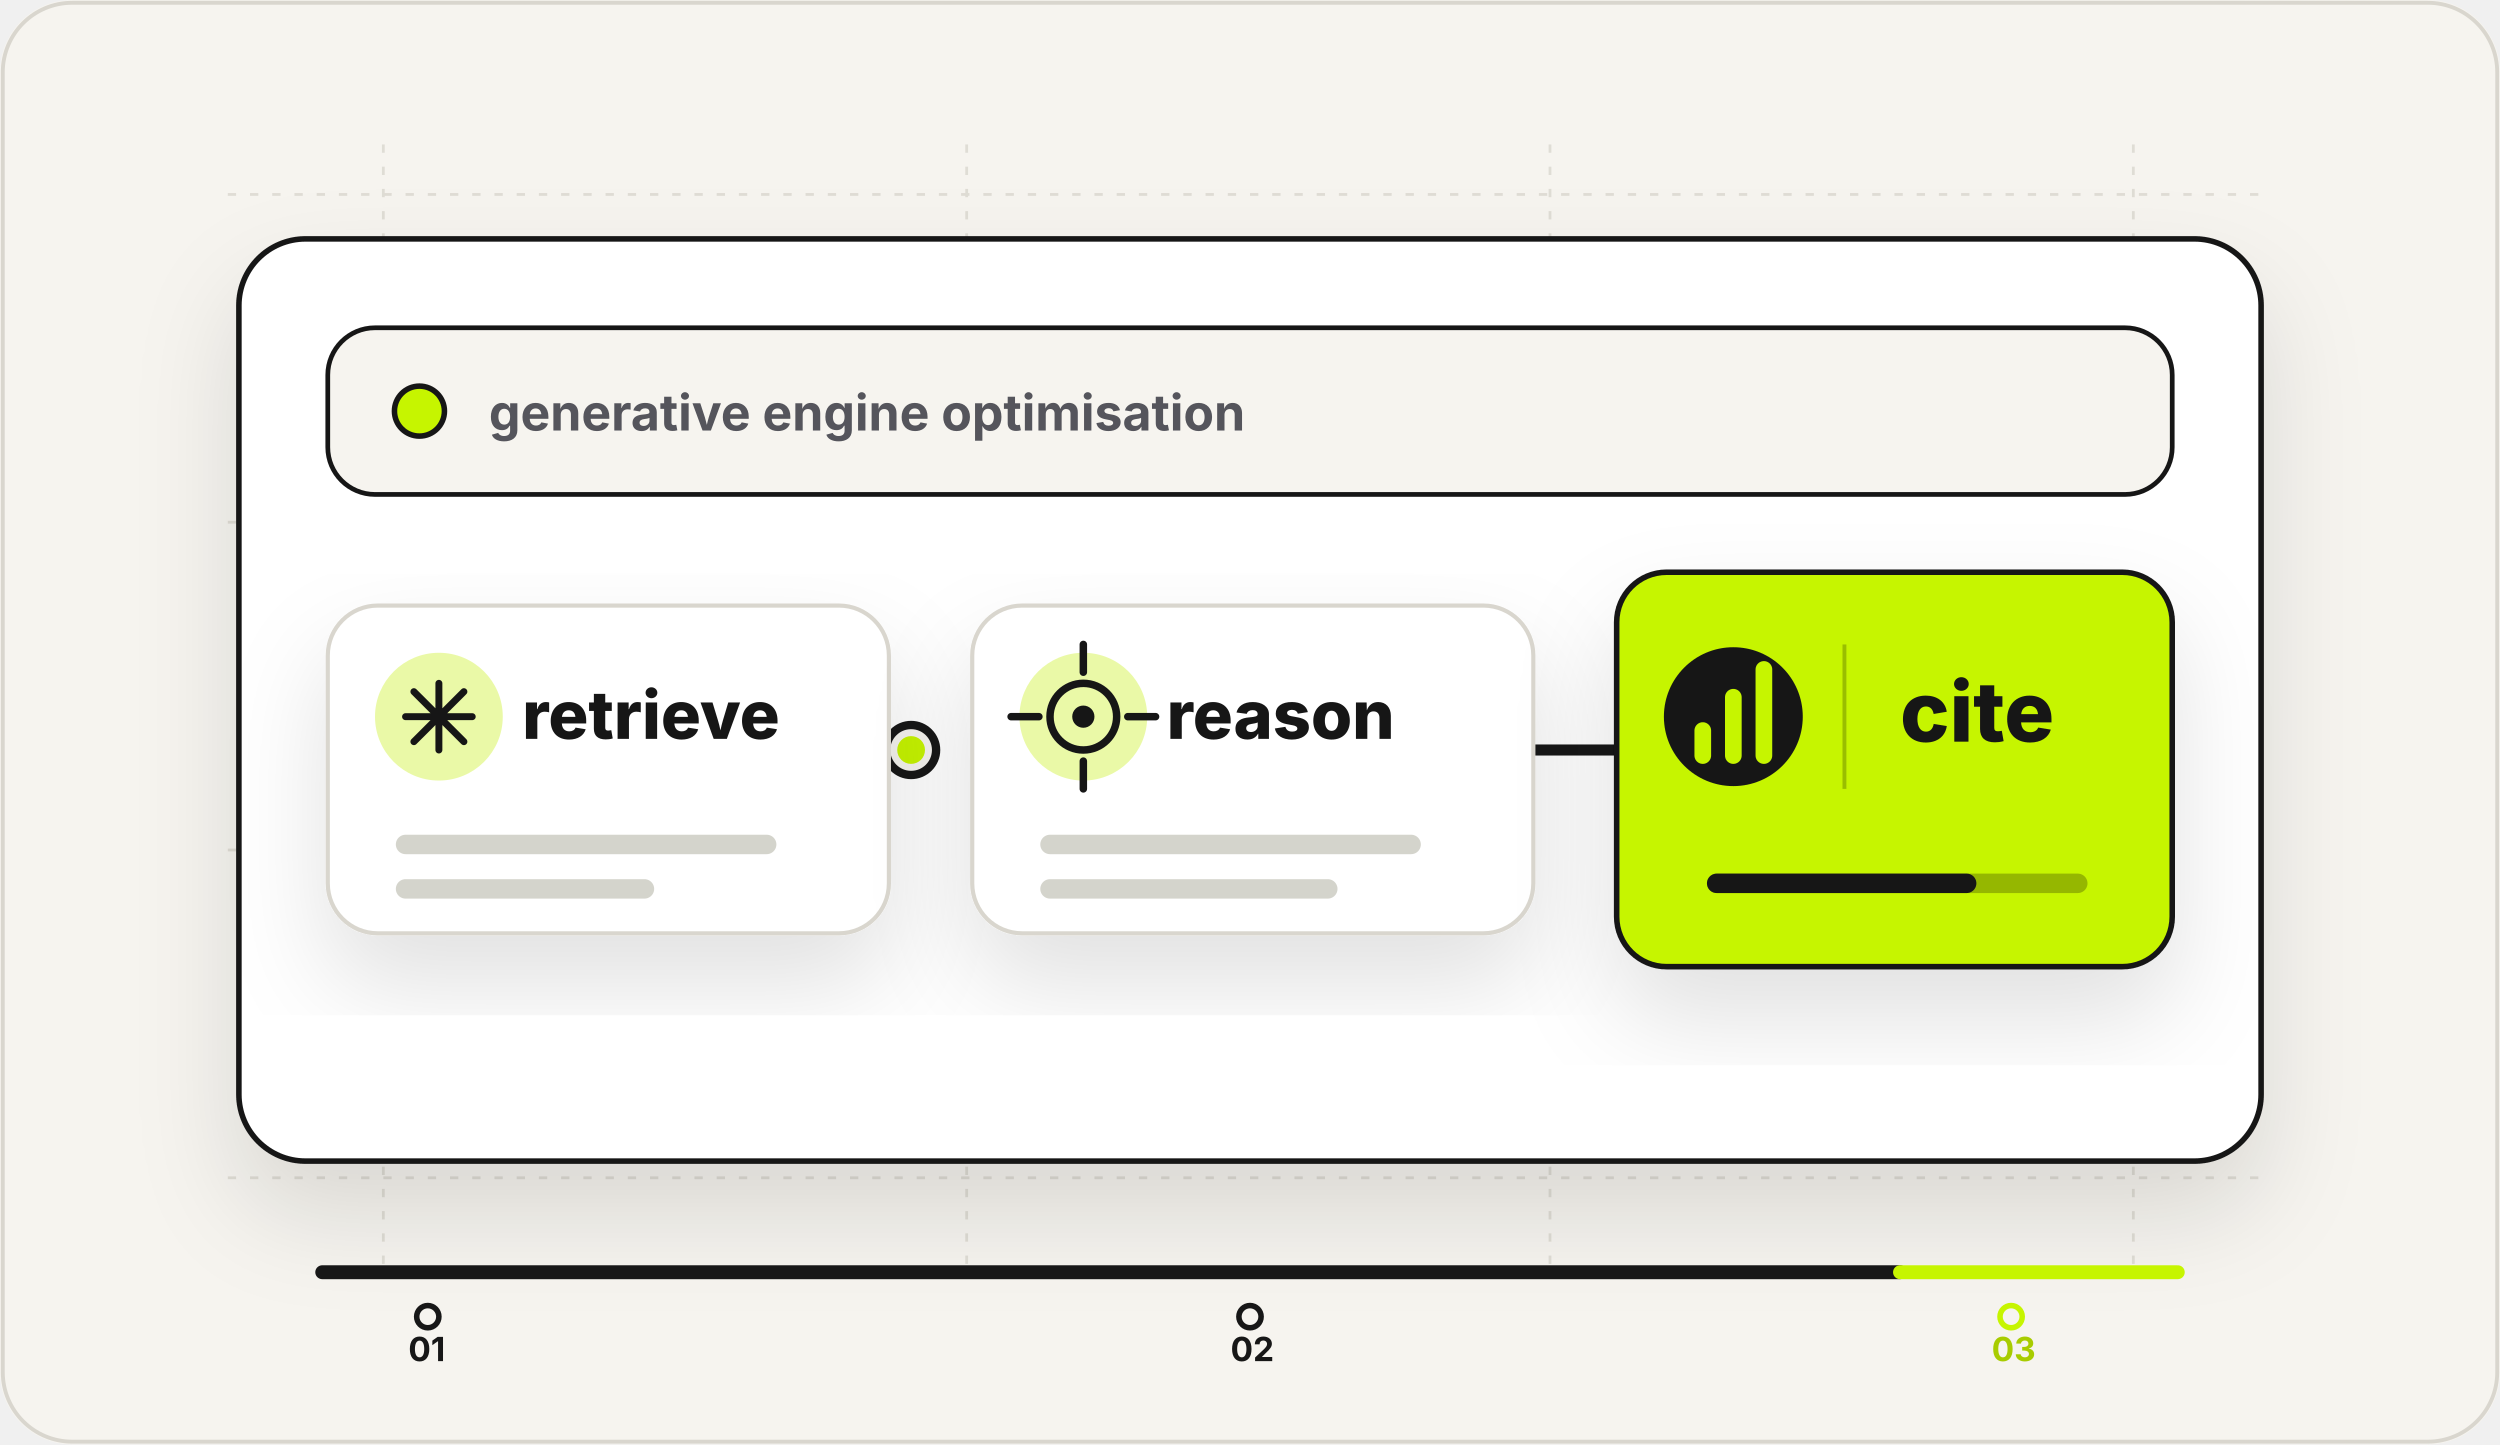
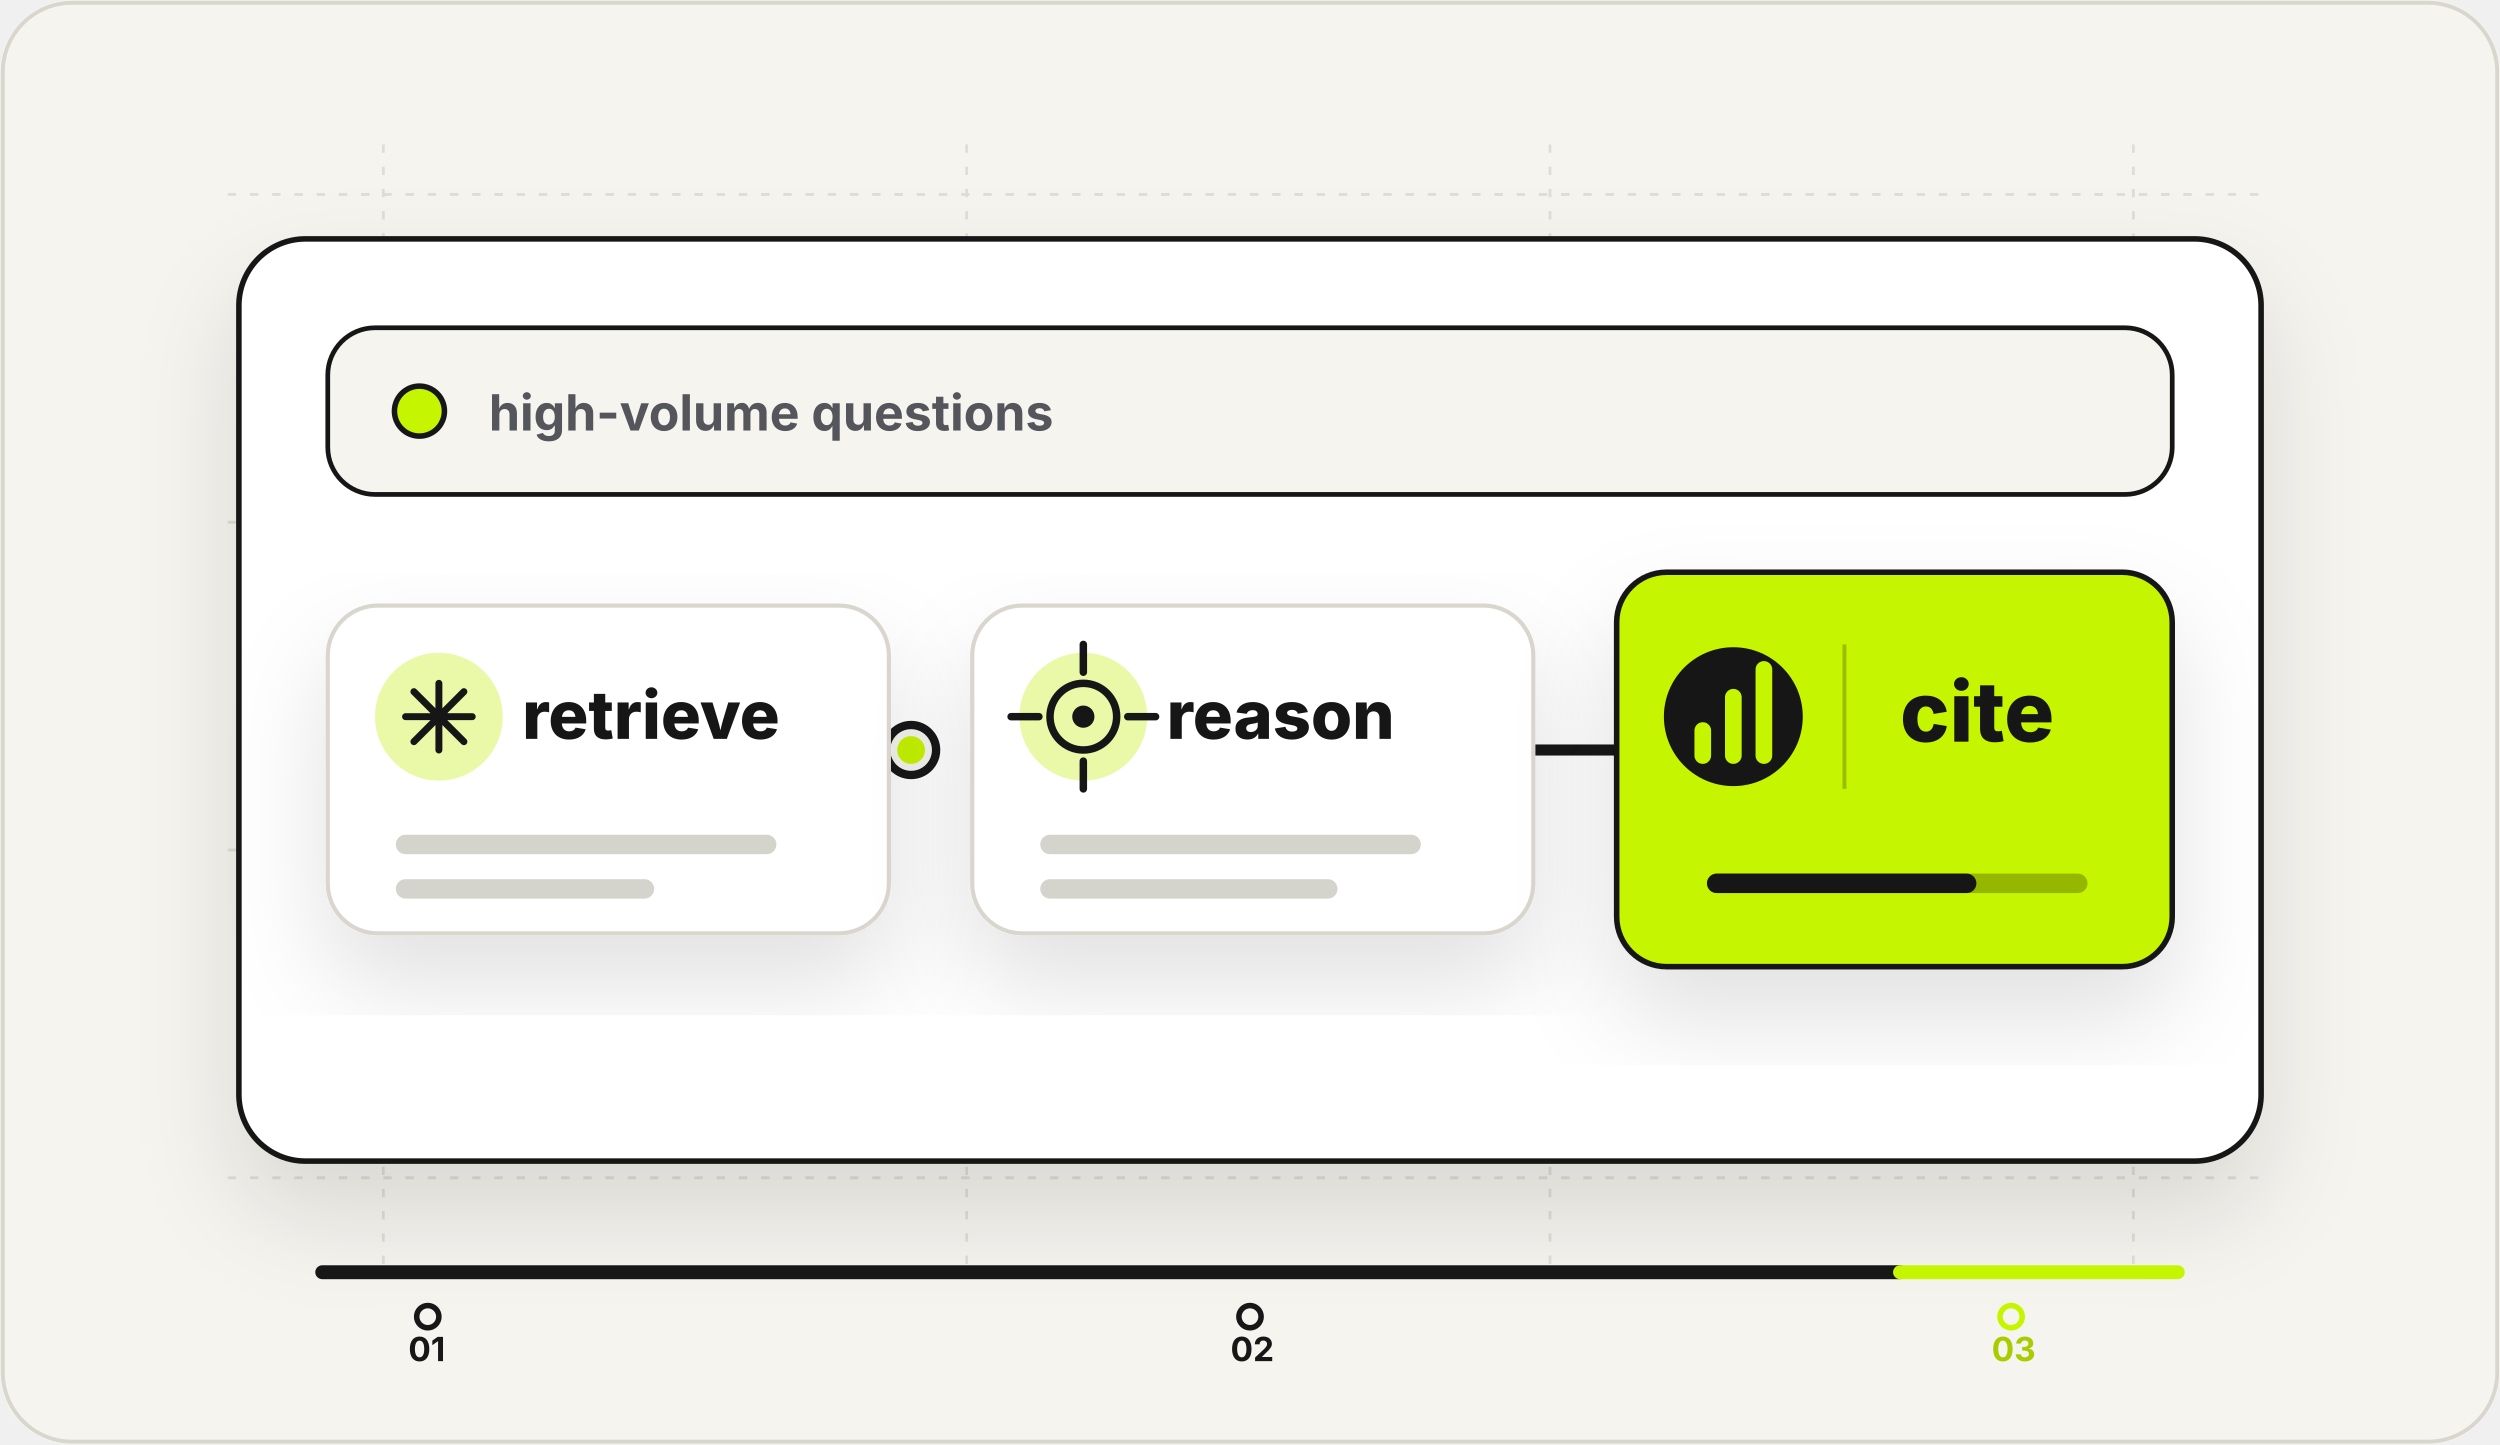
<svg xmlns="http://www.w3.org/2000/svg" width="900" height="520" viewBox="0 0 900 520" fill="none" role="img" aria-labelledby="title desc">
  <defs>
    <filter id="shadow" x="-20%" y="-25%" width="140%" height="150%" color-interpolation-filters="sRGB">
      <feDropShadow dx="0" dy="18" stdDeviation="18" flood-color="#0A0A0A" flood-opacity=".12" />
    </filter>
  </defs>
  <rect width="900" height="520" rx="26" fill="#F6F4EF" />
  <rect x="1" y="1" width="898" height="518" rx="25" stroke="#D9D6CE" stroke-width="1.4" />
  <g opacity=".78">
    <path d="M82 70H818M82 188H818M82 306H818M82 424H818" stroke="#D9D6CE" stroke-width="1" stroke-dasharray="3 5" />
    <path d="M138 52V456M348 52V456M558 52V456M768 52V456" stroke="#D9D6CE" stroke-width="1" stroke-dasharray="3 5" />
    <circle cx="138" cy="188" r="4.8" fill="#F6F4EF" stroke="#D9D6CE" />
    <circle cx="768" cy="306" r="4.8" fill="#F6F4EF" stroke="#D9D6CE" />
  </g>
  <g filter="url(#shadow)">
    <rect x="86" y="86" width="728" height="332" rx="24" fill="#FFFFFF" stroke="#171717" stroke-width="2" />
    <rect x="118" y="118" width="664" height="60" rx="17" fill="#F6F4EF" stroke="#171717" stroke-width="1.7" />
    <circle cx="151" cy="148" r="9" fill="#C6F500" stroke="#171717" stroke-width="2" />
-     <text x="176" y="155" fill="#54545B" font-family="Inter, Arial, sans-serif" font-size="18" font-weight="700">generative engine optimisation</text>
+     <text x="176" y="155" fill="#54545B" font-family="Inter, Arial, sans-serif" font-size="18" font-weight="700">high-volume questions</text>
  </g>
  <path d="M250 270H328M546 270H624" stroke="#171717" stroke-width="4" stroke-linecap="round" />
  <circle cx="328" cy="270" r="9" fill="#F6F4EF" stroke="#171717" stroke-width="3" />
  <circle cx="328" cy="270" r="5" fill="#C6F500" />
  <circle cx="624" cy="270" r="9" fill="#F6F4EF" stroke="#171717" stroke-width="3" />
  <circle cx="624" cy="270" r="5" fill="#C6F500" />
  <g filter="url(#shadow)">
    <rect x="118" y="218" width="202" height="118" rx="18" fill="#FFFFFF" stroke="#D9D6CE" stroke-width="1.5" />
    <circle cx="158" cy="258" r="23" fill="#EAF9A7" />
    <path d="M146 258H170M158 246V270M149 249L167 267M167 249L149 267" stroke="#171717" stroke-width="2.5" stroke-linecap="round" />
    <text x="188" y="266" fill="#171717" font-family="Inter, Arial, sans-serif" font-size="24" font-weight="800">retrieve</text>
    <path d="M146 304H276M146 320H232" stroke="#D4D4CC" stroke-width="7" stroke-linecap="round" />
  </g>
  <g filter="url(#shadow)">
    <rect x="350" y="218" width="202" height="118" rx="18" fill="#FFFFFF" stroke="#D9D6CE" stroke-width="1.5" />
    <circle cx="390" cy="258" r="23" fill="#EAF9A7" />
    <circle cx="390" cy="258" r="12" stroke="#171717" stroke-width="2.7" />
    <circle cx="390" cy="258" r="4" fill="#171717" />
    <path d="M390 232V242M390 274V284M364 258H374M406 258H416" stroke="#171717" stroke-width="2.7" stroke-linecap="round" />
    <text x="420" y="266" fill="#171717" font-family="Inter, Arial, sans-serif" font-size="24" font-weight="800">reason</text>
    <path d="M378 304H508M378 320H478" stroke="#D4D4CC" stroke-width="7" stroke-linecap="round" />
  </g>
  <g filter="url(#shadow)">
    <rect x="582" y="206" width="200" height="142" rx="18" fill="#C6F500" stroke="#171717" stroke-width="2" />
    <circle cx="624" cy="258" r="25" fill="#171717" />
    <path d="M613 272V263M624 272V251M635 272V241" stroke="#C6F500" stroke-width="6" stroke-linecap="round" />
    <path d="M664 232V284" stroke="#99BE00" stroke-width="1.4" />
    <text x="684" y="267" fill="#171717" font-family="Inter, Arial, sans-serif" font-size="30" font-weight="800">cite</text>
    <path d="M618 318H748" stroke="#171717" stroke-opacity=".28" stroke-width="7" stroke-linecap="round" />
    <path d="M618 318H708" stroke="#171717" stroke-width="7" stroke-linecap="round" />
  </g>
  <g>
    <path d="M116 458H684" stroke="#171717" stroke-width="5" stroke-linecap="round" />
    <path d="M684 458H784" stroke="#C6F500" stroke-width="5" stroke-linecap="round" />
    <circle cx="154" cy="474" r="4" fill="#F6F4EF" stroke="#171717" stroke-width="2" />
    <circle cx="450" cy="474" r="4" fill="#F6F4EF" stroke="#171717" stroke-width="2" />
    <circle cx="724" cy="474" r="4" fill="#F6F4EF" stroke="#C6F500" stroke-width="2" />
    <text x="147" y="490" fill="#171717" font-family="Inter, Arial, sans-serif" font-size="12" font-weight="700">01</text>
    <text x="443" y="490" fill="#171717" font-family="Inter, Arial, sans-serif" font-size="12" font-weight="700">02</text>
    <text x="717" y="490" fill="#A8CC00" font-family="Inter, Arial, sans-serif" font-size="12" font-weight="700">03</text>
  </g>
</svg>
